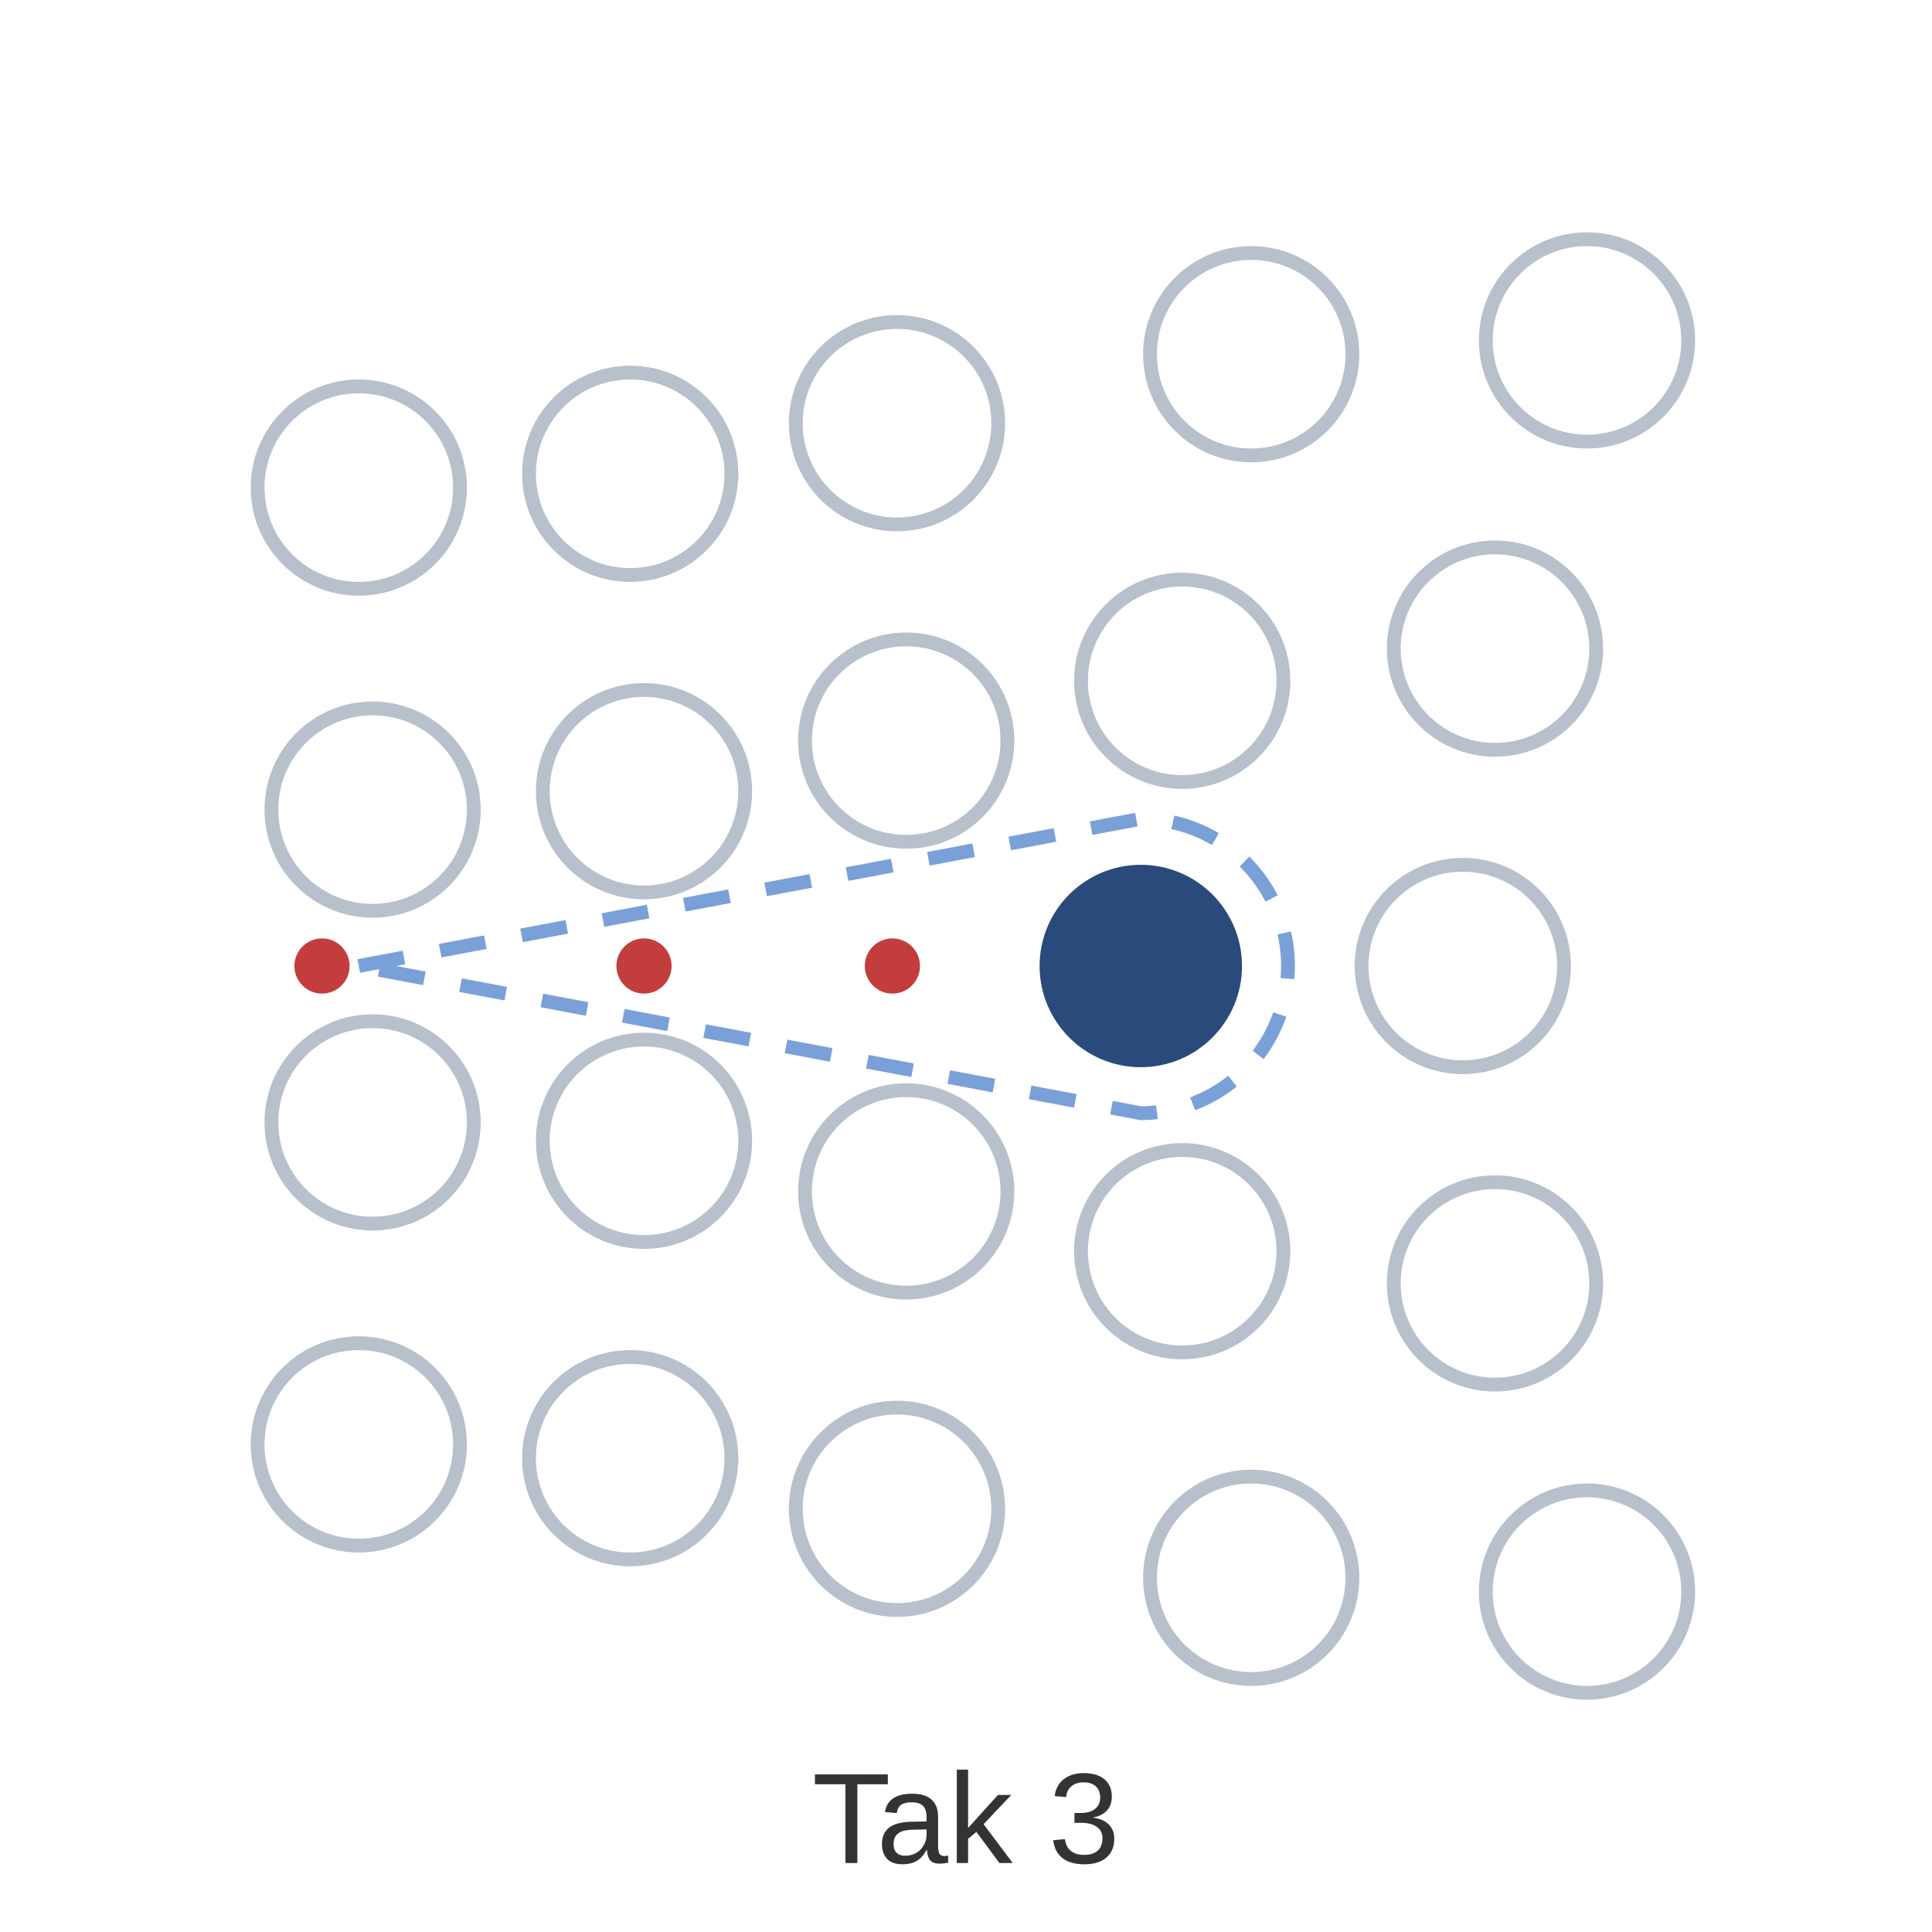
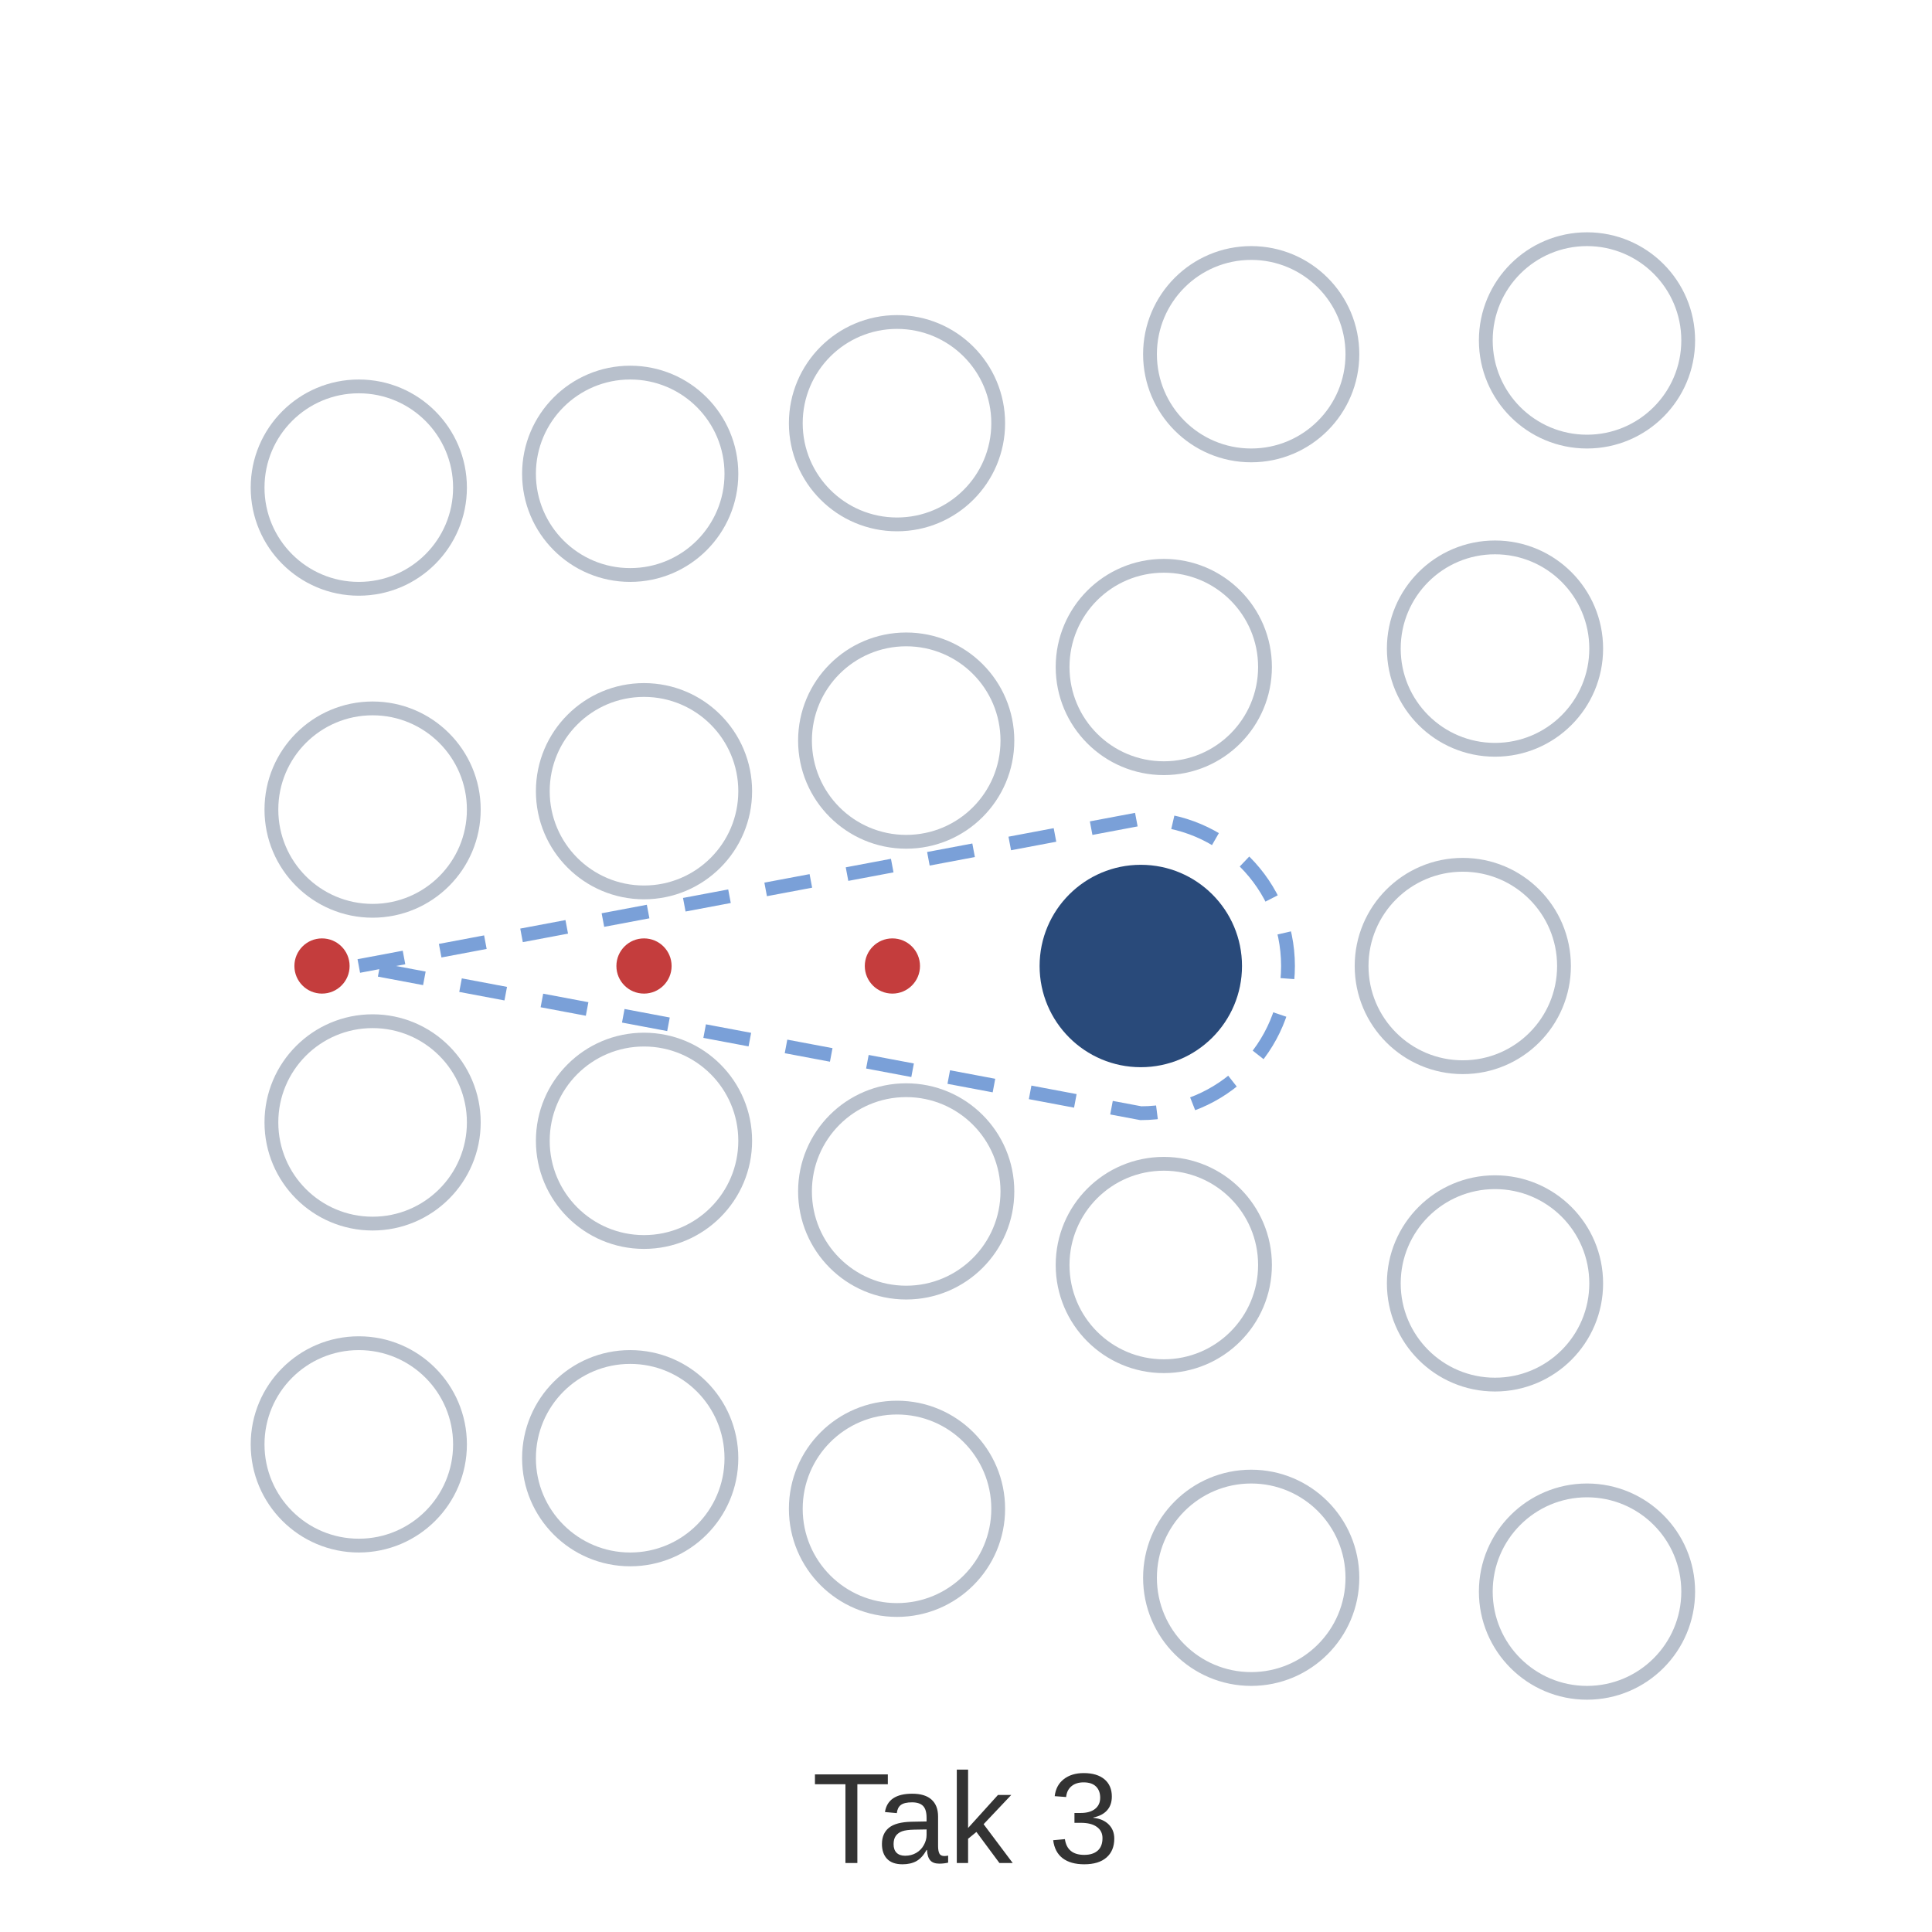
<svg xmlns="http://www.w3.org/2000/svg" width="420" height="420" viewBox="0 0 420 420">
  <rect width="100%" height="100%" fill="white" />
  <g fill="none" stroke="#b8c0cc" stroke-width="3">
    <circle cx="78" cy="106" r="22" />
    <circle cx="137" cy="103" r="22" />
    <circle cx="195" cy="92" r="22" />
    <circle cx="272" cy="77" r="22" />
    <circle cx="345" cy="74" r="22" />
    <circle cx="81" cy="176" r="22" />
    <circle cx="140" cy="172" r="22" />
    <circle cx="197" cy="161" r="22" />
-     <circle cx="257" cy="148" r="22" />
+     <circle cx="253" cy="145" r="22" />
    <circle cx="325" cy="141" r="22" />
    <circle cx="318" cy="210" r="22" />
    <circle cx="81" cy="244" r="22" />
    <circle cx="140" cy="248" r="22" />
    <circle cx="197" cy="259" r="22" />
-     <circle cx="257" cy="272" r="22" />
+     <circle cx="253" cy="275" r="22" />
    <circle cx="325" cy="279" r="22" />
    <circle cx="78" cy="314" r="22" />
    <circle cx="137" cy="317" r="22" />
    <circle cx="195" cy="328" r="22" />
    <circle cx="272" cy="343" r="22" />
    <circle cx="345" cy="346" r="22" />
  </g>
  <circle cx="248" cy="210" r="22" fill="#294a7a" />
  <circle cx="70" cy="210" r="6" fill="#c43d3d" />
  <circle cx="140" cy="210" r="6" fill="#c43d3d" />
  <circle cx="194" cy="210" r="6" fill="#c43d3d" />
  <path d="     M 78 210     L 248 178     A 32 32 0 0 1 248 242     Z" fill="none" stroke="#7aa0d8" stroke-width="3" stroke-dasharray="10 8" />
  <text x="210" y="405" text-anchor="middle" font-family="Arial, sans-serif" font-size="28" fill="#333">
    Tak 3
  </text>
</svg>
